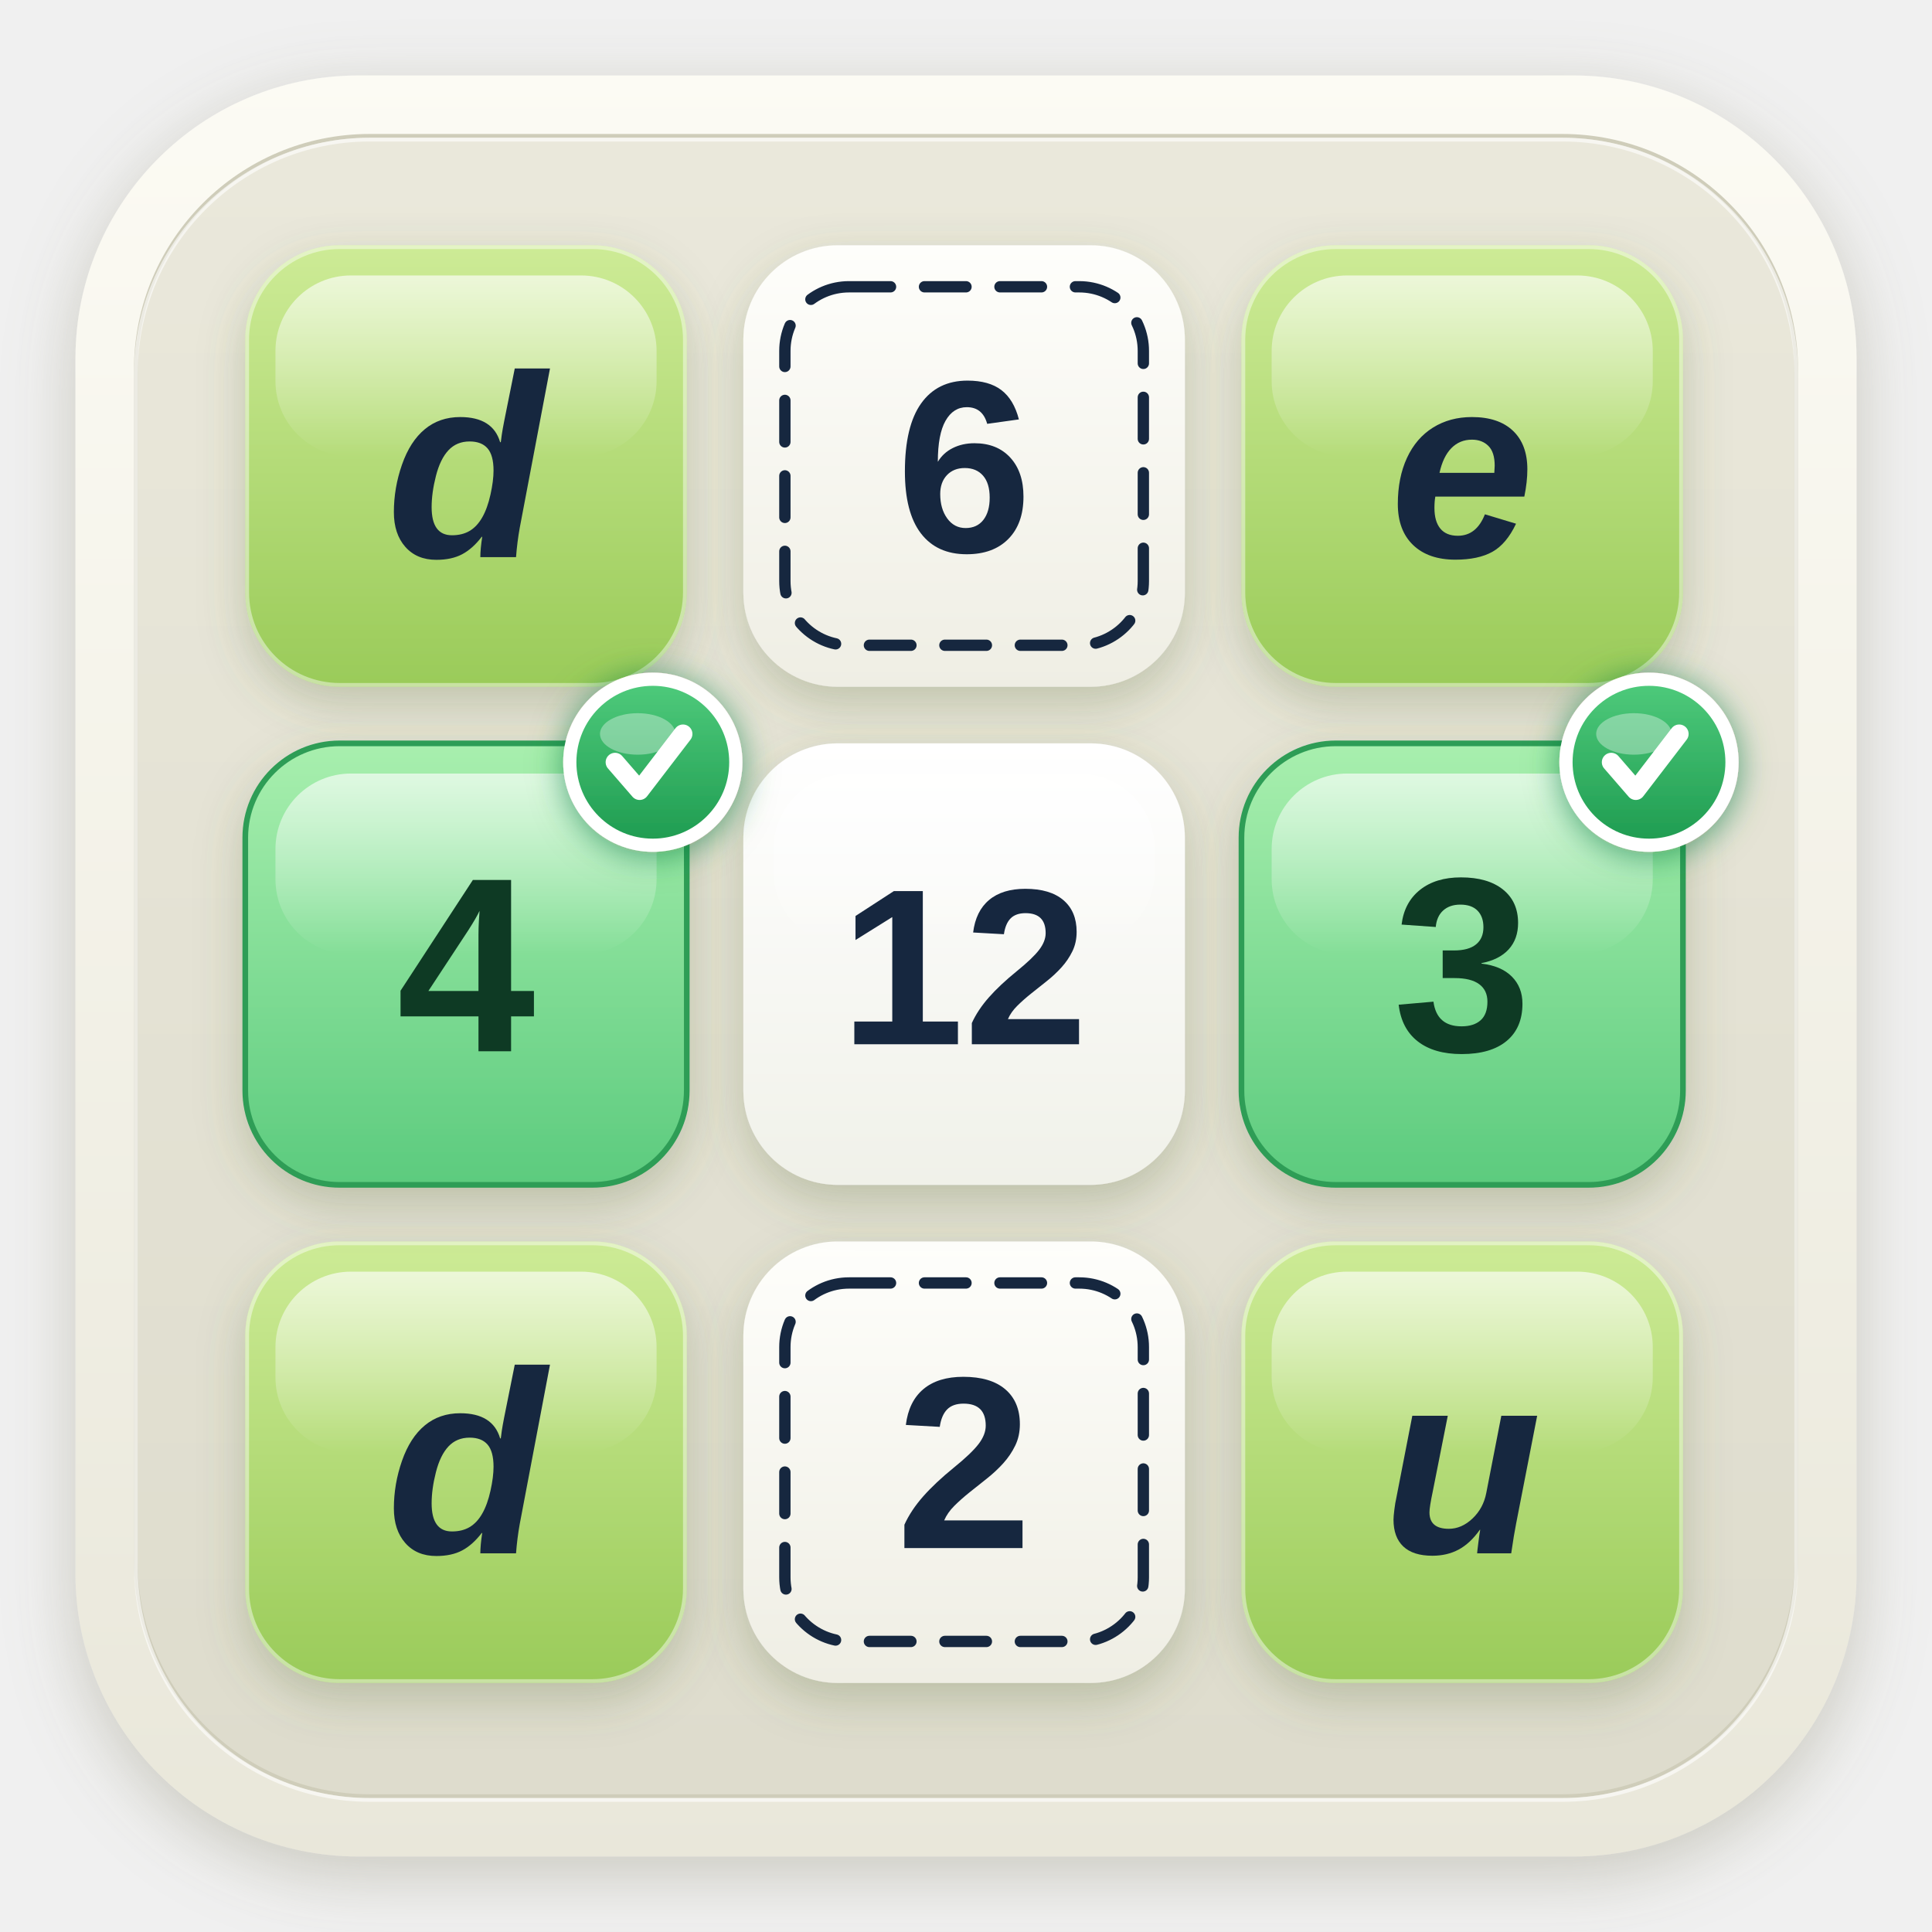
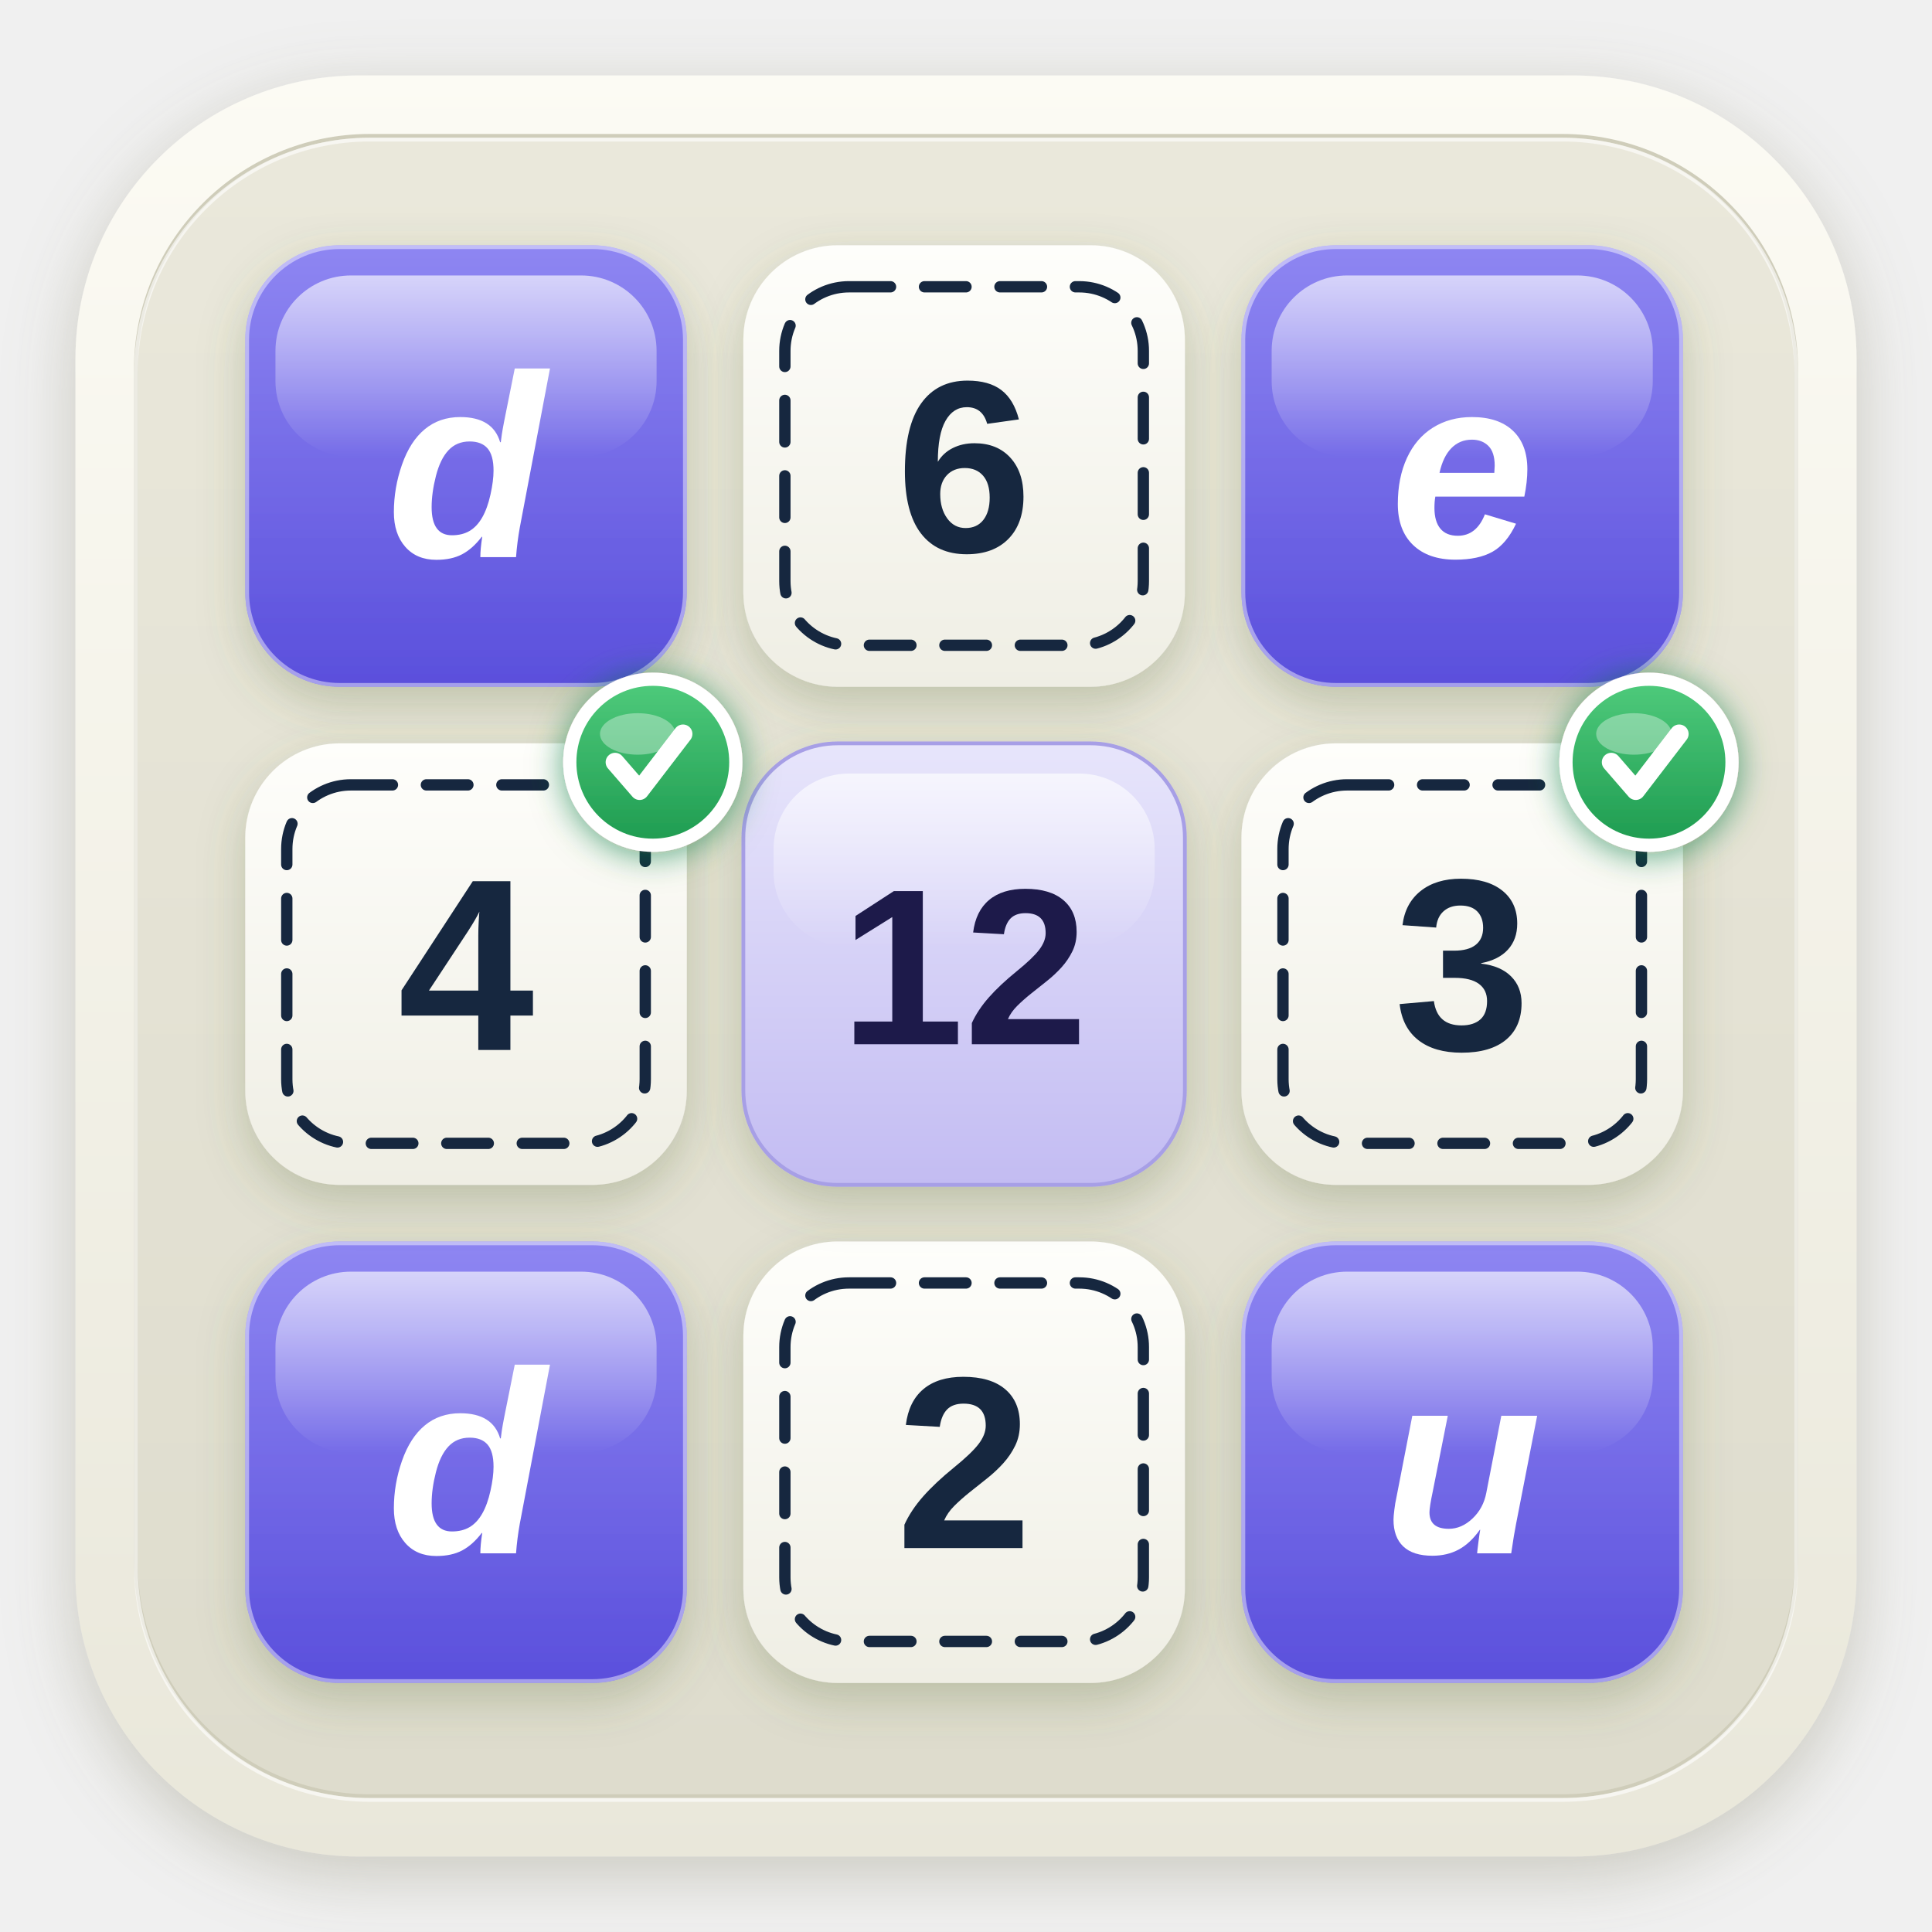
<svg xmlns="http://www.w3.org/2000/svg" width="1024" height="1024" viewBox="0 0 1024 1024">
  <defs>
    <linearGradient id="trayOuter" x1="0" y1="0" x2="0" y2="1">
      <stop offset="0%" stop-color="#FCFBF4" />
      <stop offset="100%" stop-color="#E9E7DA" />
    </linearGradient>
    <linearGradient id="trayInner" x1="0" y1="0" x2="0" y2="1">
      <stop offset="0%" stop-color="#EAE8DB" />
      <stop offset="100%" stop-color="#DEDCCD" />
    </linearGradient>
-     <linearGradient id="greenLetter" x1="0" y1="0" x2="0" y2="1">
-       <stop offset="0%" stop-color="#CDEB96" />
-       <stop offset="100%" stop-color="#9ACB59" />
+     <linearGradient id="brandIndigo" x1="0" y1="0" x2="0" y2="1">
+       <stop offset="0%" stop-color="#8E86F2" />
+       <stop offset="100%" stop-color="#5A4FDC" />
    </linearGradient>
    <linearGradient id="greenSolved" x1="0" y1="0" x2="0" y2="1">
      <stop offset="0%" stop-color="#A8EFAE" />
      <stop offset="100%" stop-color="#5CCB7E" />
    </linearGradient>
    <linearGradient id="whiteTile" x1="0" y1="0" x2="0" y2="1">
      <stop offset="0%" stop-color="#FEFEFB" />
      <stop offset="100%" stop-color="#EFEEE4" />
    </linearGradient>
-     <linearGradient id="clueTile" x1="0" y1="0" x2="0" y2="1">
-       <stop offset="0%" stop-color="#FFFFFF" />
-       <stop offset="100%" stop-color="#F0F1E9" />
+     <linearGradient id="indigoTile" x1="0" y1="0" x2="0" y2="1">
+       <stop offset="0%" stop-color="#E7E5FB" />
+       <stop offset="100%" stop-color="#C3BCF2" />
    </linearGradient>
    <linearGradient id="gloss" x1="0" y1="0" x2="0" y2="1">
      <stop offset="0%" stop-color="#FFFFFF" stop-opacity="0.65" />
      <stop offset="100%" stop-color="#FFFFFF" stop-opacity="0" />
    </linearGradient>
    <linearGradient id="checkGrad" x1="0" y1="0" x2="0" y2="1">
      <stop offset="0%" stop-color="#4FCB7C" />
      <stop offset="100%" stop-color="#1E9B50" />
    </linearGradient>
    <filter id="tileShadow" x="-30%" y="-30%" width="160%" height="160%">
      <feDropShadow dx="0" dy="9" stdDeviation="12" flood-color="#5b6b3a" flood-opacity="0.28" />
    </filter>
    <filter id="trayShadow" x="-20%" y="-20%" width="140%" height="140%">
      <feDropShadow dx="0" dy="10" stdDeviation="18" flood-color="#9c9a86" flood-opacity="0.45" />
    </filter>
    <filter id="checkGlow" x="-80%" y="-80%" width="260%" height="260%">
      <feDropShadow dx="0" dy="2" stdDeviation="9" flood-color="#127a3c" flood-opacity="0.65" />
    </filter>
  </defs>
  <g filter="url(#trayShadow)">
    <rect x="40" y="40" width="944" height="944" rx="150" fill="url(#trayOuter)" />
  </g>
  <rect x="72" y="72" width="880" height="880" rx="124" fill="url(#trayInner)" stroke="#cfcdba" stroke-width="2" />
  <rect x="72" y="72" width="880" height="880" rx="124" fill="none" stroke="#ffffff" stroke-opacity="0.6" stroke-width="2" transform="translate(0,2)" />
  <g filter="url(#tileShadow)">
-     <rect x="130" y="130" width="234" height="234" rx="50" fill="url(#greenLetter)" />
+     <rect x="130" y="130" width="234" height="234" rx="50" fill="url(#brandIndigo)" />
  </g>
  <rect x="146" y="146" width="202" height="96" rx="40" fill="url(#gloss)" />
  <rect x="131" y="131" width="232" height="232" rx="49" fill="none" stroke="#ffffff" stroke-opacity="0.45" stroke-width="2" />
-   <text x="247" y="247" dy="0.35em" font-family="'Arial Black',Arial,sans-serif" font-weight="900" font-style="italic" font-size="138" fill="#16273F" text-anchor="middle">d</text>
+   <text x="247" y="247" dy="0.35em" font-family="'Arial Black',Arial,sans-serif" font-weight="900" font-style="italic" font-size="138" fill="#FFFFFF" text-anchor="middle">d</text>
  <g filter="url(#tileShadow)">
-     <rect x="658" y="130" width="234" height="234" rx="50" fill="url(#greenLetter)" />
+     <rect x="658" y="130" width="234" height="234" rx="50" fill="url(#brandIndigo)" />
  </g>
  <rect x="674" y="146" width="202" height="96" rx="40" fill="url(#gloss)" />
  <rect x="659" y="131" width="232" height="232" rx="49" fill="none" stroke="#ffffff" stroke-opacity="0.45" stroke-width="2" />
-   <text x="775" y="247" dy="0.35em" font-family="'Arial Black',Arial,sans-serif" font-weight="900" font-style="italic" font-size="138" fill="#16273F" text-anchor="middle">e</text>
+   <text x="775" y="247" dy="0.35em" font-family="'Arial Black',Arial,sans-serif" font-weight="900" font-style="italic" font-size="138" fill="#FFFFFF" text-anchor="middle">e</text>
  <g filter="url(#tileShadow)">
-     <rect x="130" y="658" width="234" height="234" rx="50" fill="url(#greenLetter)" />
+     <rect x="130" y="658" width="234" height="234" rx="50" fill="url(#brandIndigo)" />
  </g>
  <rect x="146" y="674" width="202" height="96" rx="40" fill="url(#gloss)" />
  <rect x="131" y="659" width="232" height="232" rx="49" fill="none" stroke="#ffffff" stroke-opacity="0.45" stroke-width="2" />
-   <text x="247" y="775" dy="0.35em" font-family="'Arial Black',Arial,sans-serif" font-weight="900" font-style="italic" font-size="138" fill="#16273F" text-anchor="middle">d</text>
+   <text x="247" y="775" dy="0.35em" font-family="'Arial Black',Arial,sans-serif" font-weight="900" font-style="italic" font-size="138" fill="#FFFFFF" text-anchor="middle">d</text>
  <g filter="url(#tileShadow)">
-     <rect x="658" y="658" width="234" height="234" rx="50" fill="url(#greenLetter)" />
+     <rect x="658" y="658" width="234" height="234" rx="50" fill="url(#brandIndigo)" />
  </g>
  <rect x="674" y="674" width="202" height="96" rx="40" fill="url(#gloss)" />
  <rect x="659" y="659" width="232" height="232" rx="49" fill="none" stroke="#ffffff" stroke-opacity="0.45" stroke-width="2" />
-   <text x="775" y="775" dy="0.35em" font-family="'Arial Black',Arial,sans-serif" font-weight="900" font-style="italic" font-size="138" fill="#16273F" text-anchor="middle">u</text>
+   <text x="775" y="775" dy="0.35em" font-family="'Arial Black',Arial,sans-serif" font-weight="900" font-style="italic" font-size="138" fill="#FFFFFF" text-anchor="middle">u</text>
  <g filter="url(#tileShadow)">
    <rect x="394" y="130" width="234" height="234" rx="50" fill="url(#whiteTile)" />
  </g>
  <rect x="416" y="152" width="190" height="190" rx="34" fill="none" stroke="#16273F" stroke-width="6" stroke-dasharray="22 18" stroke-linecap="round" />
  <text x="511" y="247" dy="0.35em" font-family="'Arial Black',Arial,sans-serif" font-weight="900" font-size="130" fill="#16273F" text-anchor="middle">6</text>
  <g filter="url(#tileShadow)">
    <rect x="394" y="658" width="234" height="234" rx="50" fill="url(#whiteTile)" />
  </g>
  <rect x="416" y="680" width="190" height="190" rx="34" fill="none" stroke="#16273F" stroke-width="6" stroke-dasharray="22 18" stroke-linecap="round" />
  <text x="511" y="775" dy="0.35em" font-family="'Arial Black',Arial,sans-serif" font-weight="900" font-size="130" fill="#16273F" text-anchor="middle">2</text>
  <g filter="url(#tileShadow)">
-     <rect x="130" y="394" width="234" height="234" rx="50" fill="url(#greenSolved)" stroke="#2f9d57" stroke-width="3" />
+     <rect x="130" y="394" width="234" height="234" rx="50" fill="url(#whiteTile)" />
  </g>
-   <rect x="146" y="410" width="202" height="96" rx="40" fill="url(#gloss)" />
-   <text x="247" y="511" dy="0.35em" font-family="'Arial Black',Arial,sans-serif" font-weight="900" font-size="132" fill="#0e3a24" text-anchor="middle">4</text>
+   <rect x="152" y="416" width="190" height="190" rx="34" fill="none" stroke="#16273F" stroke-width="6" stroke-dasharray="22 18" stroke-linecap="round" />
+   <text x="247" y="511" dy="0.35em" font-family="'Arial Black',Arial,sans-serif" font-weight="900" font-size="130" fill="#16273F" text-anchor="middle">4</text>
  <g filter="url(#tileShadow)">
-     <rect x="658" y="394" width="234" height="234" rx="50" fill="url(#greenSolved)" stroke="#2f9d57" stroke-width="3" />
+     <rect x="658" y="394" width="234" height="234" rx="50" fill="url(#whiteTile)" />
  </g>
-   <rect x="674" y="410" width="202" height="96" rx="40" fill="url(#gloss)" />
-   <text x="775" y="511" dy="0.35em" font-family="'Arial Black',Arial,sans-serif" font-weight="900" font-size="132" fill="#0e3a24" text-anchor="middle">3</text>
+   <rect x="680" y="416" width="190" height="190" rx="34" fill="none" stroke="#16273F" stroke-width="6" stroke-dasharray="22 18" stroke-linecap="round" />
+   <text x="775" y="511" dy="0.35em" font-family="'Arial Black',Arial,sans-serif" font-weight="900" font-size="130" fill="#16273F" text-anchor="middle">3</text>
  <g filter="url(#tileShadow)">
-     <rect x="394" y="394" width="234" height="234" rx="50" fill="url(#clueTile)" />
+     <rect x="394" y="394" width="234" height="234" rx="50" fill="url(#indigoTile)" stroke="#a79fe6" stroke-width="2" />
  </g>
  <rect x="410" y="410" width="202" height="92" rx="40" fill="url(#gloss)" />
-   <text x="511" y="511" dy="0.36em" font-family="'Arial Black',Arial,sans-serif" font-weight="900" font-size="118" fill="#16273F" text-anchor="middle">12</text>
+   <text x="511" y="511" dy="0.36em" font-family="'Arial Black',Arial,sans-serif" font-weight="900" font-size="118" fill="#1d1a4a" text-anchor="middle">12</text>
  <g filter="url(#checkGlow)">
    <circle cx="346" cy="404" r="44" fill="url(#checkGrad)" stroke="#ffffff" stroke-width="7" />
  </g>
  <path d="M 326 404 l 13 15 l 23 -30" fill="none" stroke="#ffffff" stroke-width="10" stroke-linecap="round" stroke-linejoin="round" />
  <ellipse cx="338" cy="389" rx="20" ry="11" fill="#ffffff" fill-opacity="0.35" />
  <g filter="url(#checkGlow)">
    <circle cx="874" cy="404" r="44" fill="url(#checkGrad)" stroke="#ffffff" stroke-width="7" />
  </g>
  <path d="M 854 404 l 13 15 l 23 -30" fill="none" stroke="#ffffff" stroke-width="10" stroke-linecap="round" stroke-linejoin="round" />
  <ellipse cx="866" cy="389" rx="20" ry="11" fill="#ffffff" fill-opacity="0.35" />
</svg>
